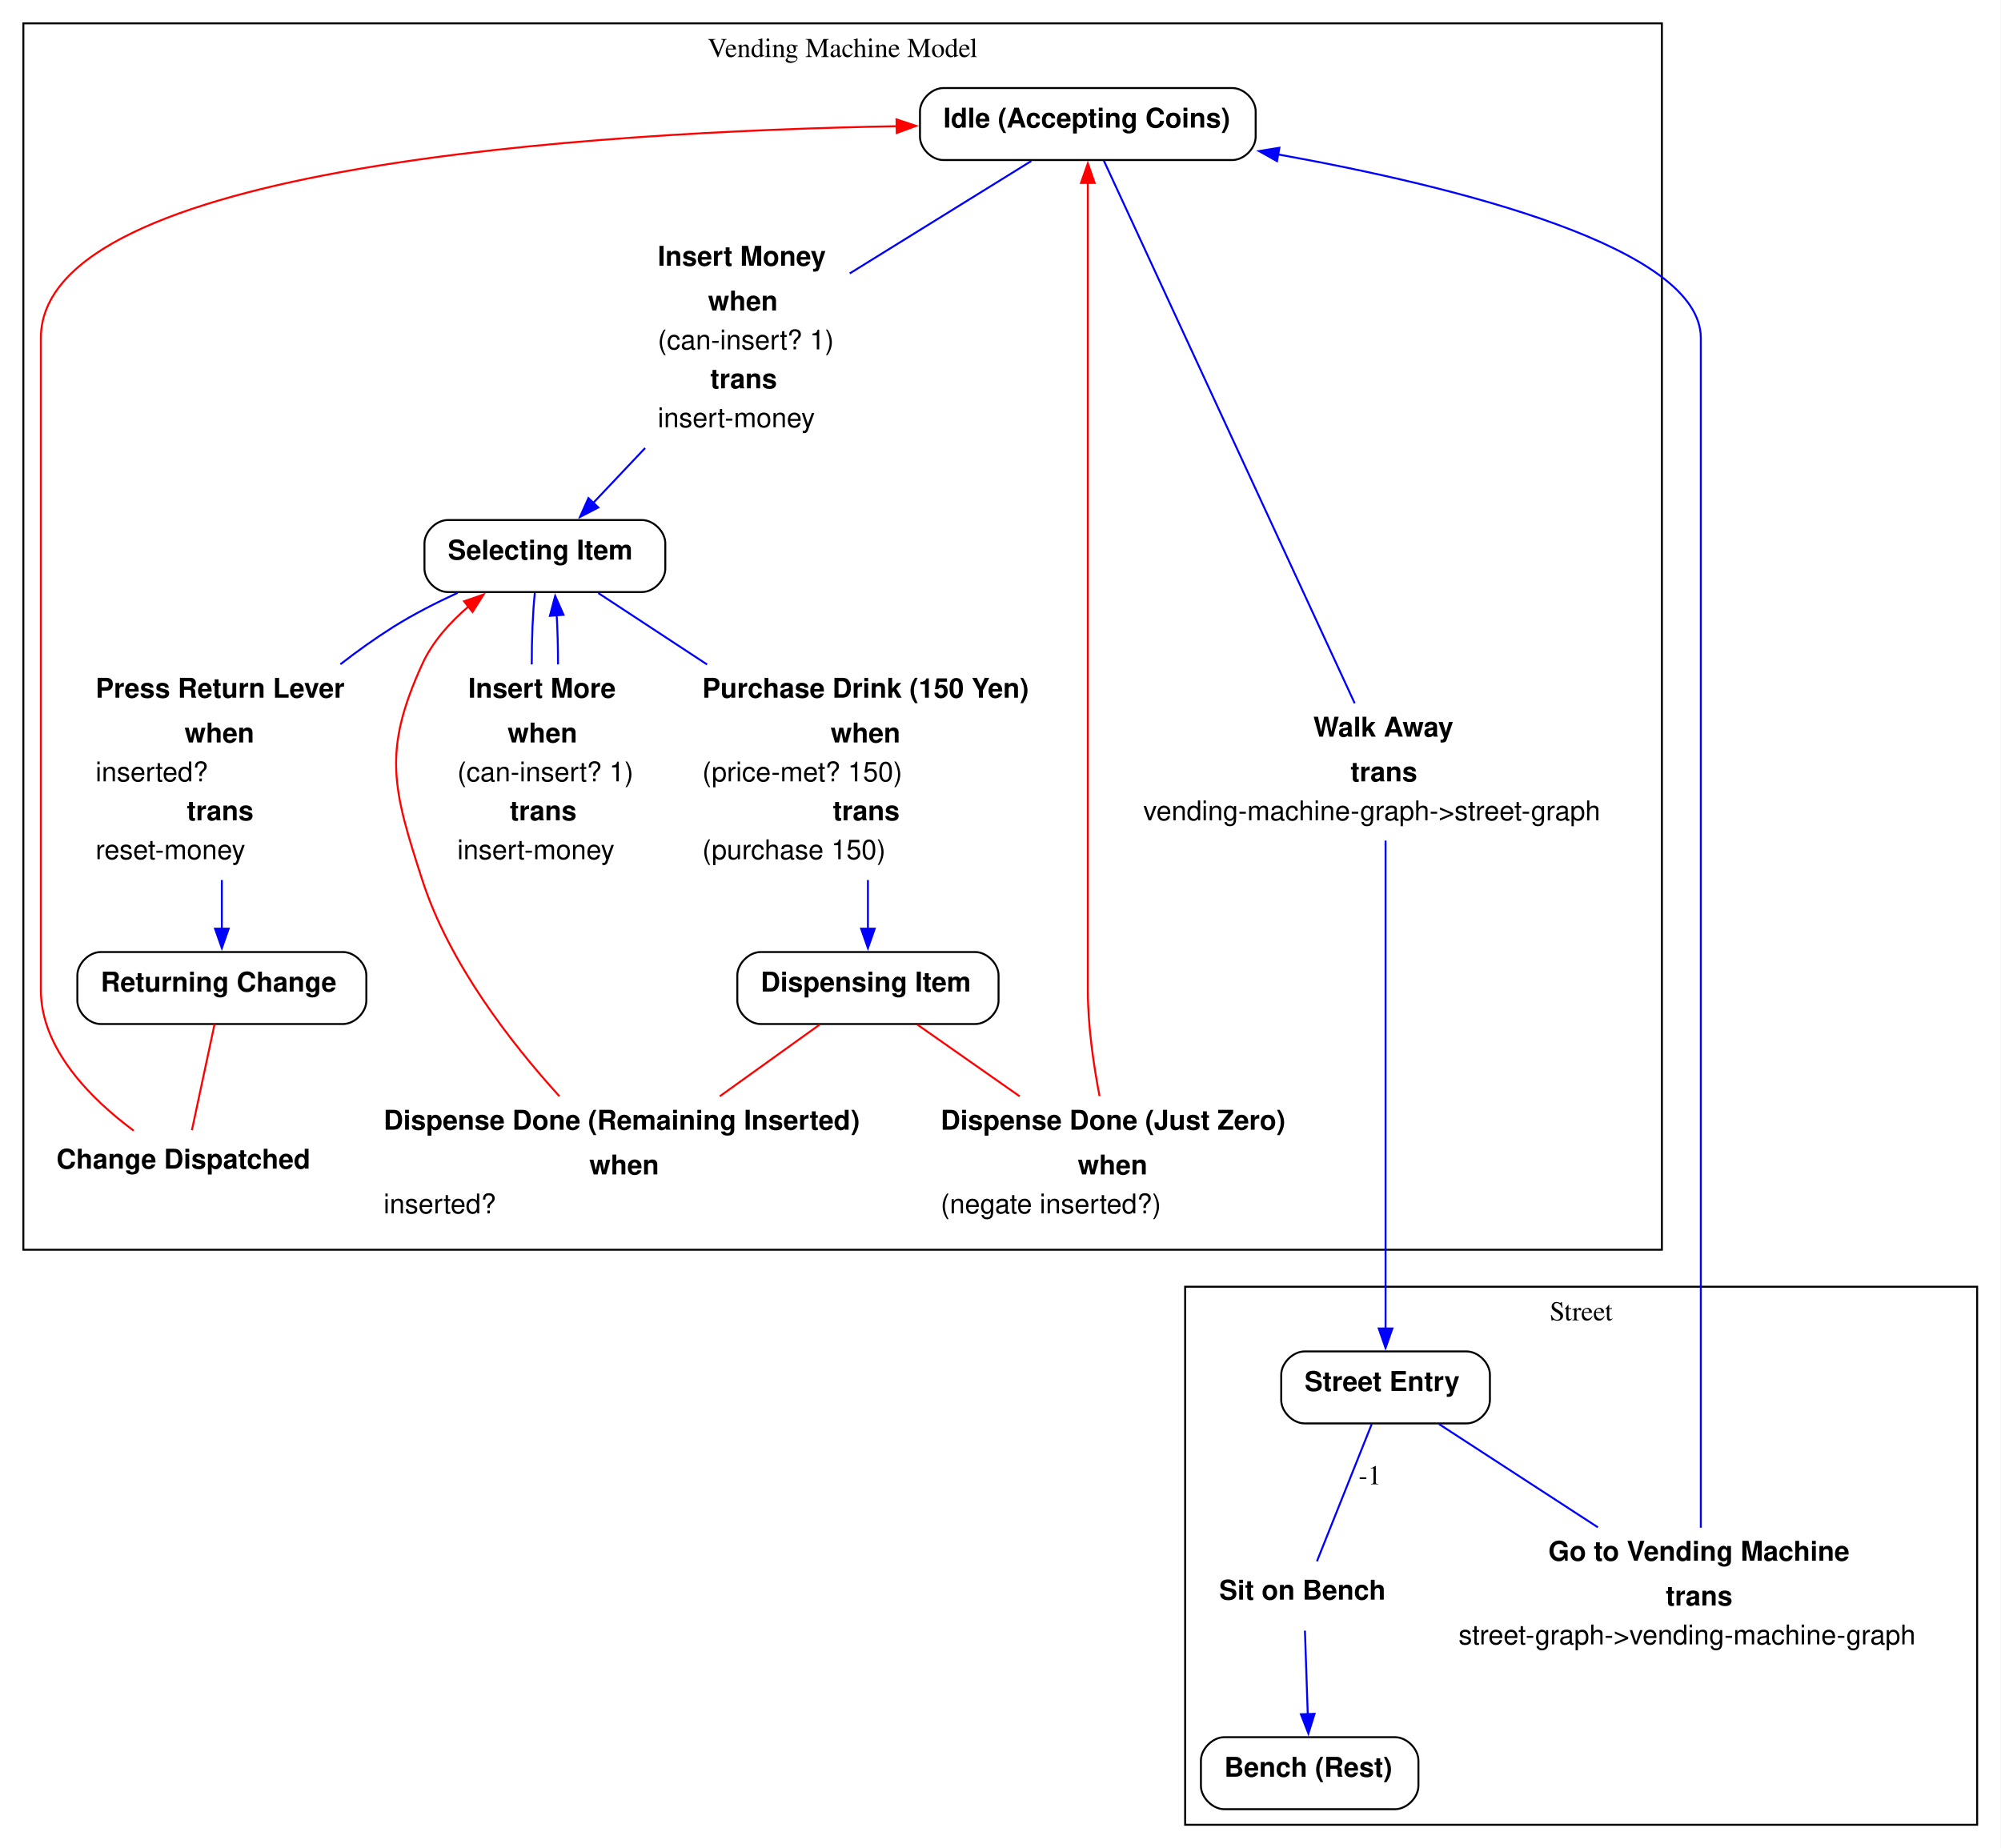
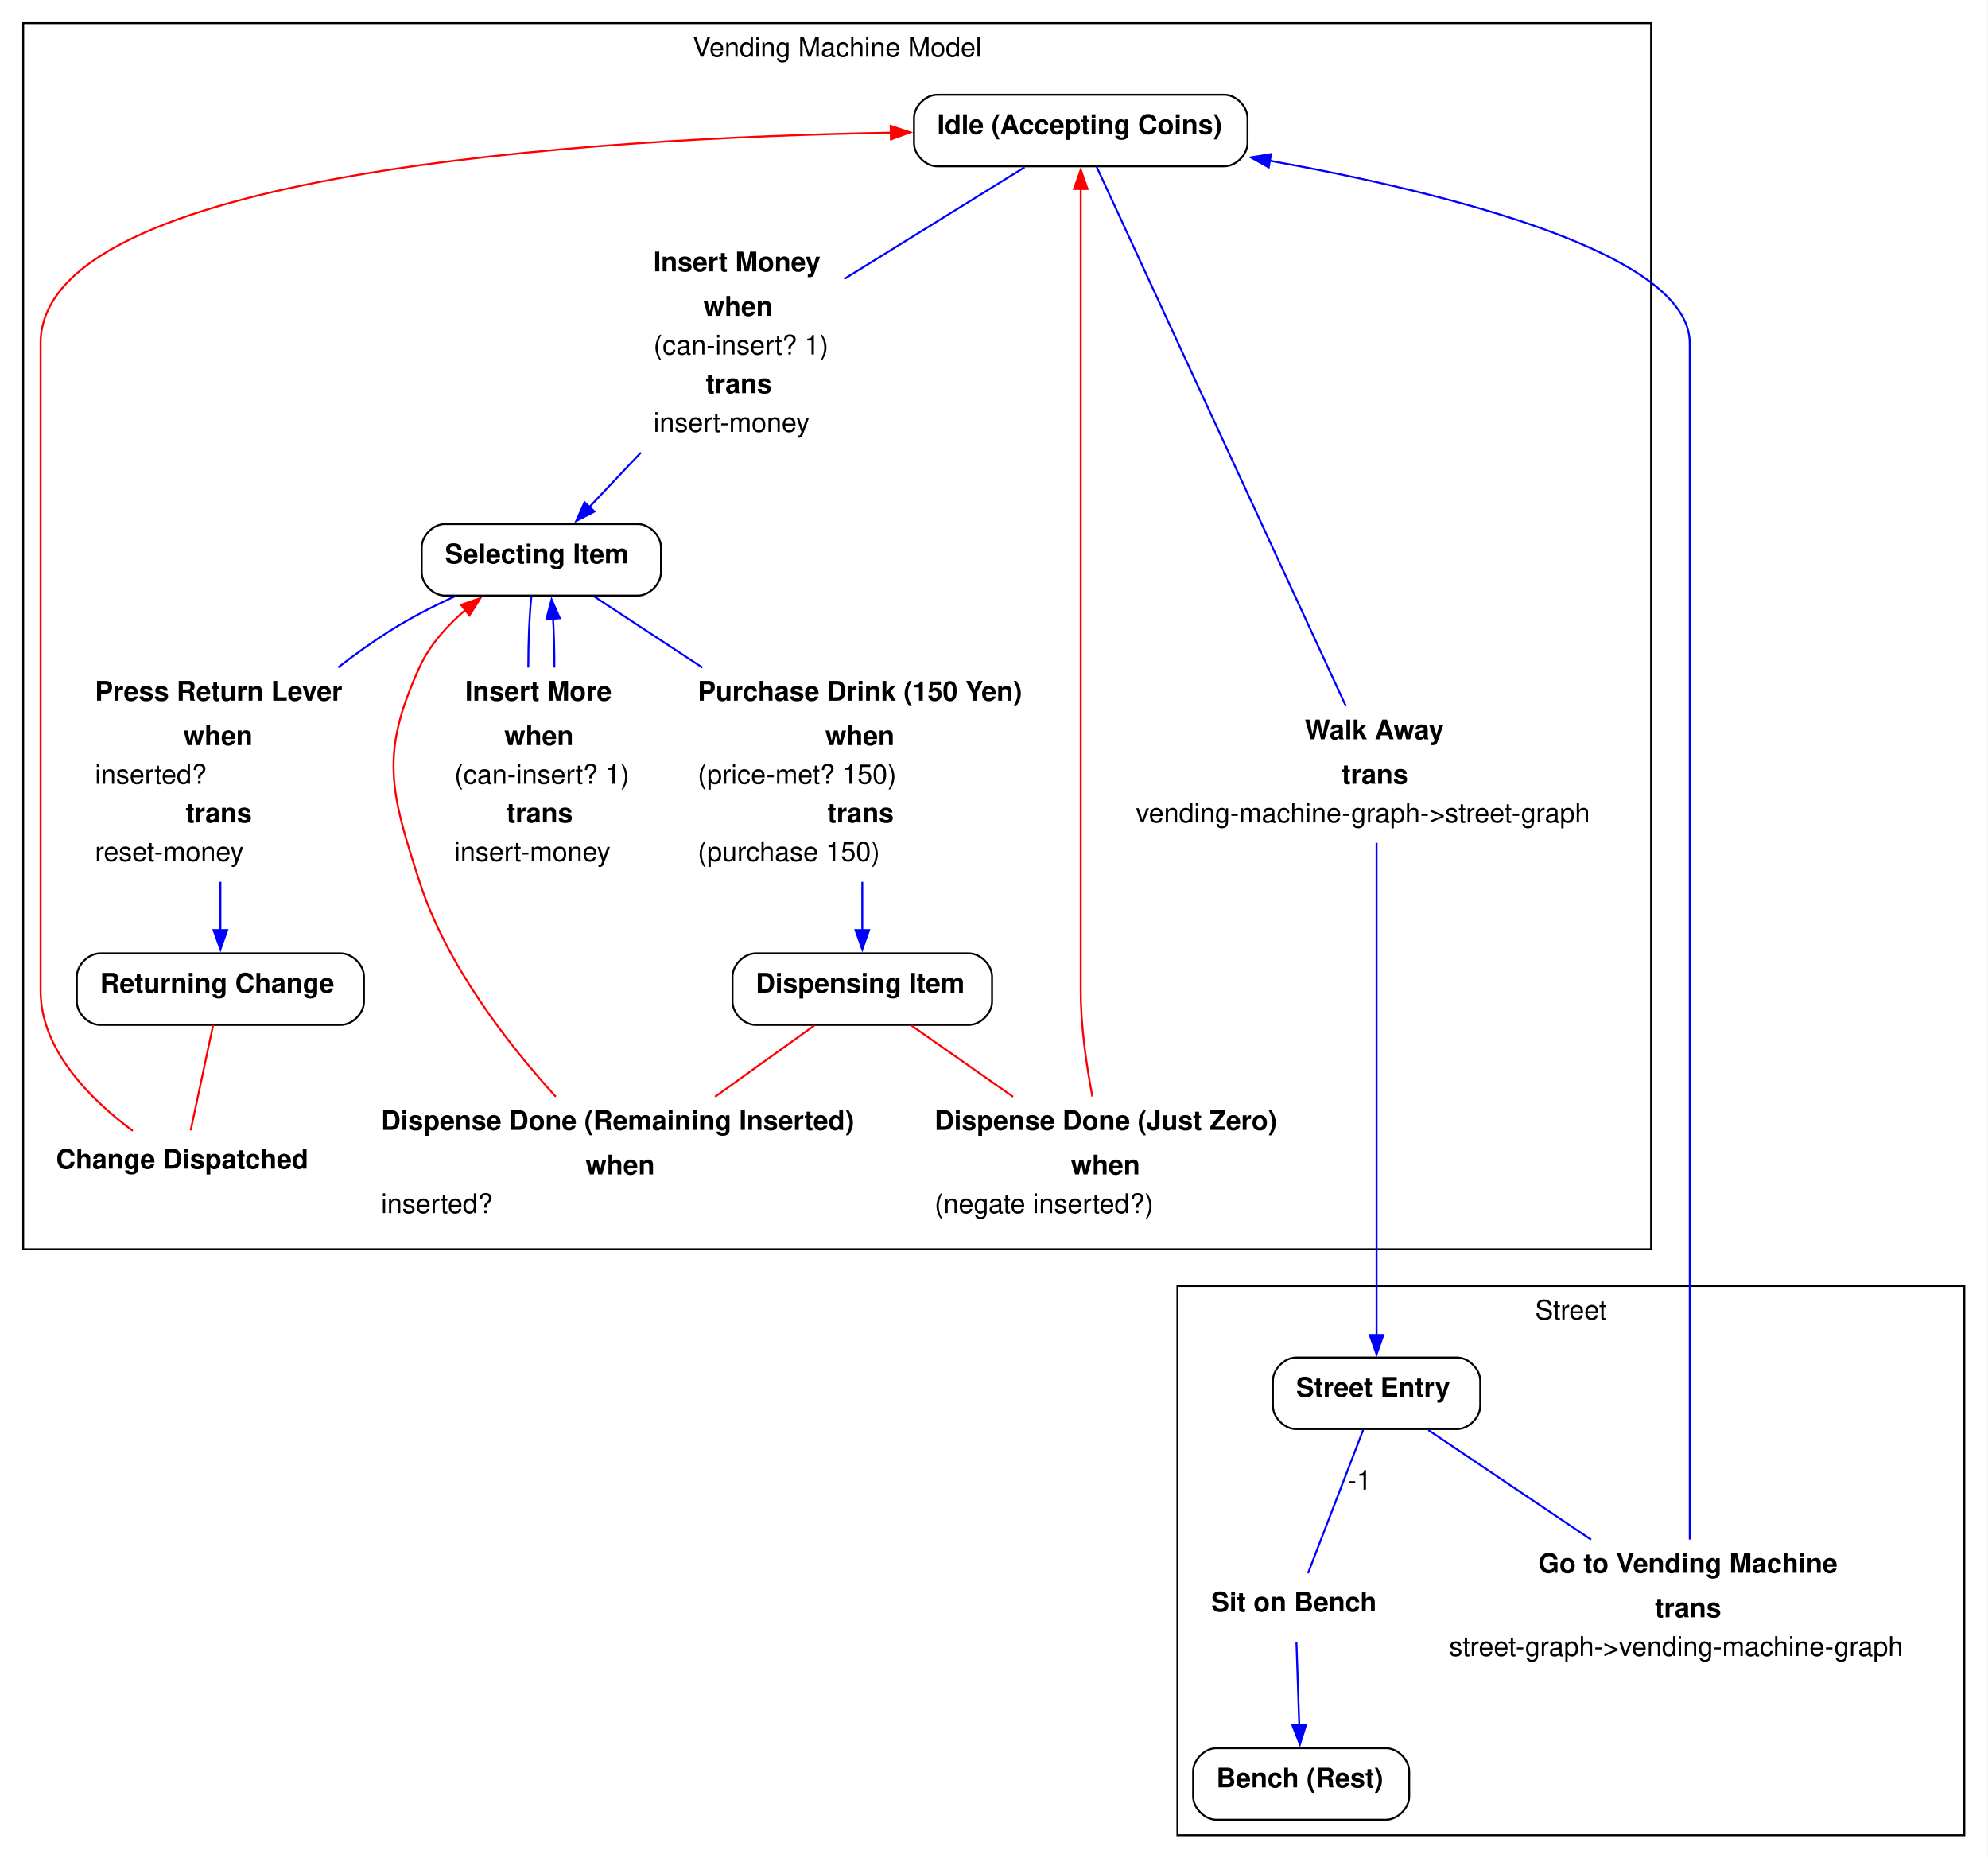
- <svg xmlns="http://www.w3.org/2000/svg" width="1371pt" height="1266pt" viewBox="0.00 0.00 1371.00 1266.00">
-   <g id="graph0" class="graph" transform="scale(1.33333 1.33333) rotate(0) translate(4 945.75)">
-     <polygon fill="white" stroke="none" points="-4,4 -4,-945.75 1024,-945.75 1024,4 -4,4" />
+ <svg xmlns="http://www.w3.org/2000/svg" width="1371pt" height="1281pt" viewBox="0.00 0.00 1371.00 1281.00">
+   <g id="graph0" class="graph" transform="scale(1.33333 1.33333) rotate(0) translate(4 957)">
+     <polygon fill="white" stroke="none" points="-4,4 -4,-957 1024,-957 1024,4 -4,4" />
    <g id="clust1" class="cluster">
-       <polygon fill="none" stroke="black" points="8,-303.5 8,-933.75 850,-933.75 850,-303.5 8,-303.5" />
-       <text xml:space="preserve" text-anchor="middle" x="429" y="-916.45" font-family="Times,serif" font-size="14.00">Vending Machine Model</text>
+       <polygon fill="none" stroke="black" points="8,-311 8,-945 850,-945 850,-311 8,-311" />
+       <text xml:space="preserve" text-anchor="middle" x="429" y="-927.7" font-family="Helvetica,Arial,sans-serif" font-size="14.00">Vending Machine Model</text>
    </g>
    <g id="clust2" class="cluster">
-       <polygon fill="none" stroke="black" points="605,-8 605,-284.5 1012,-284.5 1012,-8 605,-8" />
-       <text xml:space="preserve" text-anchor="middle" x="808.5" y="-267.2" font-family="Times,serif" font-size="14.00">Street</text>
+       <polygon fill="none" stroke="black" points="605,-8 605,-292 1012,-292 1012,-8 605,-8" />
+       <text xml:space="preserve" text-anchor="middle" x="808.5" y="-274.7" font-family="Helvetica,Arial,sans-serif" font-size="14.00">Street</text>
    </g>
    <g id="node1" class="node">
-       <path fill="white" stroke="black" d="M629.25,-900.5C629.25,-900.5 480.75,-900.5 480.75,-900.5 474.75,-900.5 468.75,-894.5 468.75,-888.5 468.75,-888.5 468.75,-875.5 468.75,-875.5 468.75,-869.5 474.75,-863.5 480.75,-863.5 480.75,-863.5 629.25,-863.5 629.25,-863.5 635.25,-863.5 641.25,-869.5 641.25,-875.5 641.25,-875.5 641.25,-888.5 641.25,-888.5 641.25,-894.5 635.25,-900.5 629.25,-900.5" />
-       <text xml:space="preserve" text-anchor="start" x="480.75" y="-880.2" font-family="Helvetica,Arial,sans-serif" font-weight="bold" font-size="14.00">Idle (Accepting Coins)</text>
+       <path fill="white" stroke="black" d="M629.25,-908C629.25,-908 480.75,-908 480.75,-908 474.75,-908 468.75,-902 468.75,-896 468.75,-896 468.75,-883 468.75,-883 468.75,-877 474.75,-871 480.75,-871 480.75,-871 629.25,-871 629.25,-871 635.25,-871 641.25,-877 641.25,-883 641.25,-883 641.25,-896 641.25,-896 641.25,-902 635.25,-908 629.25,-908" />
+       <text xml:space="preserve" text-anchor="start" x="480.75" y="-887.7" font-family="Helvetica,Arial,sans-serif" font-weight="bold" font-size="14.00">Idle (Accepting Coins)</text>
    </g>
    <g id="node2" class="node">
-       <text xml:space="preserve" text-anchor="start" x="334" y="-809.2" font-family="Helvetica,Arial,sans-serif" font-weight="bold" font-size="14.00">Insert Money</text>
-       <text xml:space="preserve" text-anchor="start" x="359.88" y="-786.2" font-family="Helvetica,Arial,sans-serif" font-weight="bold" font-size="14.00">when</text>
-       <text xml:space="preserve" text-anchor="start" x="334" y="-766.2" font-family="Helvetica,Arial,sans-serif" font-size="14.00">(can-insert? 1)</text>
-       <text xml:space="preserve" text-anchor="start" x="361" y="-746.2" font-family="Helvetica,Arial,sans-serif" font-weight="bold" font-size="14.00">trans</text>
-       <text xml:space="preserve" text-anchor="start" x="334" y="-726.2" font-family="Helvetica,Arial,sans-serif" font-size="14.00">insert-money</text>
+       <text xml:space="preserve" text-anchor="start" x="334" y="-816.7" font-family="Helvetica,Arial,sans-serif" font-weight="bold" font-size="14.00">Insert Money</text>
+       <text xml:space="preserve" text-anchor="start" x="359.88" y="-793.7" font-family="Helvetica,Arial,sans-serif" font-weight="bold" font-size="14.00">when</text>
+       <text xml:space="preserve" text-anchor="start" x="334" y="-773.7" font-family="Helvetica,Arial,sans-serif" font-size="14.00">(can-insert? 1)</text>
+       <text xml:space="preserve" text-anchor="start" x="361" y="-753.7" font-family="Helvetica,Arial,sans-serif" font-weight="bold" font-size="14.00">trans</text>
+       <text xml:space="preserve" text-anchor="start" x="334" y="-733.7" font-family="Helvetica,Arial,sans-serif" font-size="14.00">insert-money</text>
    </g>
    <g id="edge5" class="edge">
-       <path fill="none" stroke="blue" d="M525.94,-863C500.65,-847.34 463.35,-824.24 432.65,-805.23" />
+       <path fill="none" stroke="blue" d="M525.94,-870.5C500.65,-854.84 463.35,-831.74 432.65,-812.73" />
    </g>
    <g id="node3" class="node">
-       <text xml:space="preserve" text-anchor="start" x="670.88" y="-567.2" font-family="Helvetica,Arial,sans-serif" font-weight="bold" font-size="14.00">Walk Away</text>
-       <text xml:space="preserve" text-anchor="start" x="690" y="-544.2" font-family="Helvetica,Arial,sans-serif" font-weight="bold" font-size="14.00">trans</text>
-       <text xml:space="preserve" text-anchor="start" x="583.5" y="-524.2" font-family="Helvetica,Arial,sans-serif" font-size="14.00">vending-machine-graph-&gt;street-graph</text>
+       <text xml:space="preserve" text-anchor="start" x="670.88" y="-574.7" font-family="Helvetica,Arial,sans-serif" font-weight="bold" font-size="14.00">Walk Away</text>
+       <text xml:space="preserve" text-anchor="start" x="690" y="-551.7" font-family="Helvetica,Arial,sans-serif" font-weight="bold" font-size="14.00">trans</text>
+       <text xml:space="preserve" text-anchor="start" x="583.5" y="-531.7" font-family="Helvetica,Arial,sans-serif" font-size="14.00">vending-machine-graph-&gt;street-graph</text>
    </g>
    <g id="edge7" class="edge">
-       <path fill="none" stroke="blue" d="M563.23,-863.2C587.62,-810.43 659.86,-654.14 692.13,-584.34" />
+       <path fill="none" stroke="blue" d="M563.23,-870.7C587.62,-817.93 659.86,-661.64 692.13,-591.84" />
    </g>
    <g id="node4" class="node">
-       <path fill="white" stroke="black" d="M325.88,-678.5C325.88,-678.5 226.12,-678.5 226.12,-678.5 220.12,-678.5 214.12,-672.5 214.12,-666.5 214.12,-666.5 214.12,-653.5 214.12,-653.5 214.12,-647.5 220.12,-641.5 226.12,-641.5 226.12,-641.5 325.88,-641.5 325.88,-641.5 331.88,-641.5 337.88,-647.5 337.88,-653.5 337.88,-653.5 337.88,-666.5 337.88,-666.5 337.88,-672.5 331.88,-678.5 325.88,-678.5" />
-       <text xml:space="preserve" text-anchor="start" x="226.12" y="-658.2" font-family="Helvetica,Arial,sans-serif" font-weight="bold" font-size="14.00">Selecting Item</text>
+       <path fill="white" stroke="black" d="M325.88,-686C325.88,-686 226.12,-686 226.12,-686 220.12,-686 214.12,-680 214.12,-674 214.12,-674 214.12,-661 214.12,-661 214.12,-655 220.12,-649 226.12,-649 226.12,-649 325.88,-649 325.88,-649 331.88,-649 337.88,-655 337.88,-661 337.88,-661 337.88,-674 337.88,-674 337.88,-680 331.88,-686 325.88,-686" />
+       <text xml:space="preserve" text-anchor="start" x="226.12" y="-665.7" font-family="Helvetica,Arial,sans-serif" font-weight="bold" font-size="14.00">Selecting Item</text>
    </g>
    <g id="edge6" class="edge">
-       <path fill="none" stroke="blue" d="M327.5,-715.5C318.15,-705.6 308.79,-695.7 300.67,-687.11" />
-       <polygon fill="blue" stroke="blue" points="303.46,-684.96 294.05,-680.1 298.37,-689.77 303.46,-684.96" />
+       <path fill="none" stroke="blue" d="M327.5,-723C318.15,-713.1 308.79,-703.2 300.67,-694.61" />
+       <polygon fill="blue" stroke="blue" points="303.46,-692.46 294.05,-687.6 298.37,-697.27 303.46,-692.46" />
    </g>
    <g id="node13" class="node">
-       <path fill="white" stroke="black" d="M749.62,-251.25C749.62,-251.25 666.38,-251.25 666.38,-251.25 660.38,-251.25 654.38,-245.25 654.38,-239.25 654.38,-239.25 654.38,-226.25 654.38,-226.25 654.38,-220.25 660.38,-214.25 666.38,-214.25 666.38,-214.25 749.62,-214.25 749.62,-214.25 755.62,-214.25 761.62,-220.25 761.62,-226.25 761.62,-226.25 761.62,-239.25 761.62,-239.25 761.62,-245.25 755.62,-251.25 749.62,-251.25" />
-       <text xml:space="preserve" text-anchor="start" x="666.38" y="-230.95" font-family="Helvetica,Arial,sans-serif" font-weight="bold" font-size="14.00">Street Entry</text>
+       <path fill="white" stroke="black" d="M749.62,-255C749.62,-255 666.38,-255 666.38,-255 660.38,-255 654.38,-249 654.38,-243 654.38,-243 654.38,-230 654.38,-230 654.38,-224 660.38,-218 666.38,-218 666.38,-218 749.62,-218 749.62,-218 755.62,-218 761.62,-224 761.62,-230 761.62,-230 761.62,-243 761.62,-243 761.62,-249 755.62,-255 749.62,-255" />
+       <text xml:space="preserve" text-anchor="start" x="666.38" y="-234.7" font-family="Helvetica,Arial,sans-serif" font-weight="bold" font-size="14.00">Street Entry</text>
    </g>
    <g id="edge8" class="edge">
-       <path fill="none" stroke="blue" d="M708,-513.77C708,-451.55 708,-320.95 708,-262.78" />
-       <polygon fill="blue" stroke="blue" points="711.5,-263.03 708,-253.03 704.5,-263.03 711.5,-263.03" />
+       <path fill="none" stroke="blue" d="M708,-521.17C708,-458.19 708,-325.3 708,-266.52" />
+       <polygon fill="blue" stroke="blue" points="711.5,-266.67 708,-256.67 704.5,-266.67 711.5,-266.67" />
    </g>
    <g id="node5" class="node">
-       <text xml:space="preserve" text-anchor="start" x="236.62" y="-587.2" font-family="Helvetica,Arial,sans-serif" font-weight="bold" font-size="14.00">Insert More</text>
-       <text xml:space="preserve" text-anchor="start" x="256.88" y="-564.2" font-family="Helvetica,Arial,sans-serif" font-weight="bold" font-size="14.00">when</text>
-       <text xml:space="preserve" text-anchor="start" x="231" y="-544.2" font-family="Helvetica,Arial,sans-serif" font-size="14.00">(can-insert? 1)</text>
-       <text xml:space="preserve" text-anchor="start" x="258" y="-524.2" font-family="Helvetica,Arial,sans-serif" font-weight="bold" font-size="14.00">trans</text>
-       <text xml:space="preserve" text-anchor="start" x="231" y="-504.2" font-family="Helvetica,Arial,sans-serif" font-size="14.00">insert-money</text>
+       <text xml:space="preserve" text-anchor="start" x="236.62" y="-594.7" font-family="Helvetica,Arial,sans-serif" font-weight="bold" font-size="14.00">Insert More</text>
+       <text xml:space="preserve" text-anchor="start" x="256.88" y="-571.7" font-family="Helvetica,Arial,sans-serif" font-weight="bold" font-size="14.00">when</text>
+       <text xml:space="preserve" text-anchor="start" x="231" y="-551.7" font-family="Helvetica,Arial,sans-serif" font-size="14.00">(can-insert? 1)</text>
+       <text xml:space="preserve" text-anchor="start" x="258" y="-531.7" font-family="Helvetica,Arial,sans-serif" font-weight="bold" font-size="14.00">trans</text>
+       <text xml:space="preserve" text-anchor="start" x="231" y="-511.7" font-family="Helvetica,Arial,sans-serif" font-size="14.00">insert-money</text>
    </g>
    <g id="edge9" class="edge">
-       <path fill="none" stroke="blue" d="M270.83,-641C269.77,-630.84 269.24,-617.55 269.25,-604.28" />
+       <path fill="none" stroke="blue" d="M270.83,-648.5C269.77,-638.34 269.24,-625.05 269.25,-611.78" />
    </g>
    <g id="node6" class="node">
-       <text xml:space="preserve" text-anchor="start" x="356.88" y="-587.2" font-family="Helvetica,Arial,sans-serif" font-weight="bold" font-size="14.00">Purchase Drink (150 Yen)</text>
-       <text xml:space="preserve" text-anchor="start" x="422.88" y="-564.2" font-family="Helvetica,Arial,sans-serif" font-weight="bold" font-size="14.00">when</text>
-       <text xml:space="preserve" text-anchor="start" x="356.88" y="-544.2" font-family="Helvetica,Arial,sans-serif" font-size="14.00">(price-met? 150)</text>
-       <text xml:space="preserve" text-anchor="start" x="424" y="-524.2" font-family="Helvetica,Arial,sans-serif" font-weight="bold" font-size="14.00">trans</text>
-       <text xml:space="preserve" text-anchor="start" x="356.88" y="-504.2" font-family="Helvetica,Arial,sans-serif" font-size="14.00">(purchase 150)</text>
+       <text xml:space="preserve" text-anchor="start" x="356.88" y="-594.7" font-family="Helvetica,Arial,sans-serif" font-weight="bold" font-size="14.00">Purchase Drink (150 Yen)</text>
+       <text xml:space="preserve" text-anchor="start" x="422.88" y="-571.7" font-family="Helvetica,Arial,sans-serif" font-weight="bold" font-size="14.00">when</text>
+       <text xml:space="preserve" text-anchor="start" x="356.88" y="-551.7" font-family="Helvetica,Arial,sans-serif" font-size="14.00">(price-met? 150)</text>
+       <text xml:space="preserve" text-anchor="start" x="424" y="-531.7" font-family="Helvetica,Arial,sans-serif" font-weight="bold" font-size="14.00">trans</text>
+       <text xml:space="preserve" text-anchor="start" x="356.88" y="-511.7" font-family="Helvetica,Arial,sans-serif" font-size="14.00">(purchase 150)</text>
    </g>
    <g id="edge11" class="edge">
-       <path fill="none" stroke="blue" d="M303.41,-641C318.88,-630.84 339.12,-617.55 359.33,-604.28" />
+       <path fill="none" stroke="blue" d="M303.41,-648.5C318.88,-638.34 339.12,-625.05 359.33,-611.78" />
    </g>
    <g id="node7" class="node">
-       <text xml:space="preserve" text-anchor="start" x="45.12" y="-587.2" font-family="Helvetica,Arial,sans-serif" font-weight="bold" font-size="14.00">Press Return Lever</text>
-       <text xml:space="preserve" text-anchor="start" x="90.88" y="-564.2" font-family="Helvetica,Arial,sans-serif" font-weight="bold" font-size="14.00">when</text>
-       <text xml:space="preserve" text-anchor="start" x="45.12" y="-544.2" font-family="Helvetica,Arial,sans-serif" font-size="14.00">inserted?</text>
-       <text xml:space="preserve" text-anchor="start" x="92" y="-524.2" font-family="Helvetica,Arial,sans-serif" font-weight="bold" font-size="14.00">trans</text>
-       <text xml:space="preserve" text-anchor="start" x="45.12" y="-504.2" font-family="Helvetica,Arial,sans-serif" font-size="14.00">reset-money</text>
+       <text xml:space="preserve" text-anchor="start" x="45.12" y="-594.7" font-family="Helvetica,Arial,sans-serif" font-weight="bold" font-size="14.00">Press Return Lever</text>
+       <text xml:space="preserve" text-anchor="start" x="90.88" y="-571.7" font-family="Helvetica,Arial,sans-serif" font-weight="bold" font-size="14.00">when</text>
+       <text xml:space="preserve" text-anchor="start" x="45.12" y="-551.7" font-family="Helvetica,Arial,sans-serif" font-size="14.00">inserted?</text>
+       <text xml:space="preserve" text-anchor="start" x="92" y="-531.7" font-family="Helvetica,Arial,sans-serif" font-weight="bold" font-size="14.00">trans</text>
+       <text xml:space="preserve" text-anchor="start" x="45.12" y="-511.7" font-family="Helvetica,Arial,sans-serif" font-size="14.00">reset-money</text>
    </g>
    <g id="edge13" class="edge">
-       <path fill="none" stroke="blue" d="M231.19,-641.1C220.04,-635.97 208.33,-630 198,-623.5 188.9,-617.78 179.73,-611.2 170.91,-604.38" />
+       <path fill="none" stroke="blue" d="M231.19,-648.6C220.04,-643.47 208.33,-637.5 198,-631 188.9,-625.28 179.73,-618.7 170.91,-611.88" />
    </g>
    <g id="edge10" class="edge">
-       <path fill="none" stroke="blue" d="M282.75,-604.28C282.75,-612.99 282.53,-621.71 282.07,-629.54" />
-       <polygon fill="blue" stroke="blue" points="278.58,-629.25 281.29,-639.49 285.56,-629.8 278.58,-629.25" />
+       <path fill="none" stroke="blue" d="M282.75,-611.78C282.75,-620.49 282.53,-629.21 282.07,-637.04" />
+       <polygon fill="blue" stroke="blue" points="278.58,-636.75 281.29,-646.99 285.56,-637.3 278.58,-636.75" />
    </g>
    <g id="node8" class="node">
-       <path fill="white" stroke="black" d="M497.12,-456.5C497.12,-456.5 386.88,-456.5 386.88,-456.5 380.88,-456.5 374.88,-450.5 374.88,-444.5 374.88,-444.5 374.88,-431.5 374.88,-431.5 374.88,-425.5 380.88,-419.5 386.88,-419.5 386.88,-419.5 497.12,-419.5 497.12,-419.5 503.12,-419.5 509.12,-425.5 509.12,-431.5 509.12,-431.5 509.12,-444.5 509.12,-444.5 509.12,-450.5 503.12,-456.5 497.12,-456.5" />
-       <text xml:space="preserve" text-anchor="start" x="386.88" y="-436.2" font-family="Helvetica,Arial,sans-serif" font-weight="bold" font-size="14.00">Dispensing Item</text>
+       <path fill="white" stroke="black" d="M497.12,-464C497.12,-464 386.88,-464 386.88,-464 380.88,-464 374.88,-458 374.88,-452 374.88,-452 374.88,-439 374.88,-439 374.88,-433 380.88,-427 386.88,-427 386.88,-427 497.12,-427 497.12,-427 503.12,-427 509.12,-433 509.12,-439 509.12,-439 509.12,-452 509.12,-452 509.12,-458 503.12,-464 497.12,-464" />
+       <text xml:space="preserve" text-anchor="start" x="386.88" y="-443.7" font-family="Helvetica,Arial,sans-serif" font-weight="bold" font-size="14.00">Dispensing Item</text>
    </g>
    <g id="edge12" class="edge">
-       <path fill="none" stroke="blue" d="M442,-493.5C442,-484.84 442,-476.18 442,-468.39" />
-       <polygon fill="blue" stroke="blue" points="445.5,-468.51 442,-458.51 438.5,-468.51 445.5,-468.51" />
+       <path fill="none" stroke="blue" d="M442,-501C442,-492.34 442,-483.68 442,-475.89" />
+       <polygon fill="blue" stroke="blue" points="445.5,-476.01 442,-466.01 438.5,-476.01 445.5,-476.01" />
    </g>
    <g id="node11" class="node">
-       <path fill="white" stroke="black" d="M172.25,-456.5C172.25,-456.5 47.75,-456.5 47.75,-456.5 41.75,-456.5 35.75,-450.5 35.75,-444.5 35.75,-444.5 35.75,-431.5 35.75,-431.5 35.75,-425.5 41.75,-419.5 47.75,-419.5 47.75,-419.5 172.25,-419.5 172.25,-419.5 178.25,-419.5 184.25,-425.5 184.25,-431.5 184.25,-431.5 184.25,-444.5 184.25,-444.5 184.25,-450.5 178.25,-456.5 172.25,-456.5" />
-       <text xml:space="preserve" text-anchor="start" x="47.75" y="-436.2" font-family="Helvetica,Arial,sans-serif" font-weight="bold" font-size="14.00">Returning Change</text>
+       <path fill="white" stroke="black" d="M172.25,-464C172.25,-464 47.75,-464 47.75,-464 41.75,-464 35.75,-458 35.75,-452 35.75,-452 35.75,-439 35.75,-439 35.75,-433 41.75,-427 47.75,-427 47.75,-427 172.25,-427 172.25,-427 178.25,-427 184.25,-433 184.25,-439 184.25,-439 184.25,-452 184.25,-452 184.25,-458 178.25,-464 172.25,-464" />
+       <text xml:space="preserve" text-anchor="start" x="47.75" y="-443.7" font-family="Helvetica,Arial,sans-serif" font-weight="bold" font-size="14.00">Returning Change</text>
    </g>
    <g id="edge14" class="edge">
-       <path fill="none" stroke="blue" d="M110,-493.5C110,-484.84 110,-476.18 110,-468.39" />
-       <polygon fill="blue" stroke="blue" points="113.5,-468.51 110,-458.51 106.5,-468.51 113.5,-468.51" />
+       <path fill="none" stroke="blue" d="M110,-501C110,-492.34 110,-483.68 110,-475.89" />
+       <polygon fill="blue" stroke="blue" points="113.5,-476.01 110,-466.01 106.5,-476.01 113.5,-476.01" />
    </g>
    <g id="node9" class="node">
-       <text xml:space="preserve" text-anchor="start" x="193.12" y="-365.2" font-family="Helvetica,Arial,sans-serif" font-weight="bold" font-size="14.00">Dispense Done (Remaining Inserted)</text>
-       <text xml:space="preserve" text-anchor="start" x="298.88" y="-342.2" font-family="Helvetica,Arial,sans-serif" font-weight="bold" font-size="14.00">when</text>
-       <text xml:space="preserve" text-anchor="start" x="193.12" y="-322.2" font-family="Helvetica,Arial,sans-serif" font-size="14.00">inserted?</text>
+       <text xml:space="preserve" text-anchor="start" x="193.12" y="-372.7" font-family="Helvetica,Arial,sans-serif" font-weight="bold" font-size="14.00">Dispense Done (Remaining Inserted)</text>
+       <text xml:space="preserve" text-anchor="start" x="298.88" y="-349.7" font-family="Helvetica,Arial,sans-serif" font-weight="bold" font-size="14.00">when</text>
+       <text xml:space="preserve" text-anchor="start" x="193.12" y="-329.7" font-family="Helvetica,Arial,sans-serif" font-size="14.00">inserted?</text>
    </g>
    <g id="edge15" class="edge">
-       <path fill="none" stroke="red" d="M417.2,-419.2C402.5,-408.65 383.38,-394.92 365.84,-382.34" />
+       <path fill="none" stroke="red" d="M417.2,-426.7C402.5,-416.15 383.38,-402.42 365.84,-389.84" />
    </g>
    <g id="node10" class="node">
-       <text xml:space="preserve" text-anchor="start" x="479.38" y="-365.2" font-family="Helvetica,Arial,sans-serif" font-weight="bold" font-size="14.00">Dispense Done (Just Zero)</text>
-       <text xml:space="preserve" text-anchor="start" x="549.88" y="-342.2" font-family="Helvetica,Arial,sans-serif" font-weight="bold" font-size="14.00">when</text>
-       <text xml:space="preserve" text-anchor="start" x="479.38" y="-322.2" font-family="Helvetica,Arial,sans-serif" font-size="14.00">(negate inserted?)</text>
+       <text xml:space="preserve" text-anchor="start" x="479.38" y="-372.7" font-family="Helvetica,Arial,sans-serif" font-weight="bold" font-size="14.00">Dispense Done (Just Zero)</text>
+       <text xml:space="preserve" text-anchor="start" x="549.88" y="-349.7" font-family="Helvetica,Arial,sans-serif" font-weight="bold" font-size="14.00">when</text>
+       <text xml:space="preserve" text-anchor="start" x="479.38" y="-329.7" font-family="Helvetica,Arial,sans-serif" font-size="14.00">(negate inserted?)</text>
    </g>
    <g id="edge17" class="edge">
-       <path fill="none" stroke="red" d="M467.4,-419.2C482.45,-408.65 502.04,-394.92 520,-382.34" />
+       <path fill="none" stroke="red" d="M467.4,-426.7C482.45,-416.15 502.04,-402.42 520,-389.84" />
    </g>
    <g id="edge16" class="edge">
-       <path fill="none" stroke="red" d="M283.47,-382.38C258.51,-409.83 226.84,-450.67 213,-493.5 197.83,-540.44 192.49,-559.63 213,-604.5 218.25,-615.98 227.24,-625.97 236.82,-634.14" />
-       <polygon fill="red" stroke="red" points="234.47,-636.75 244.49,-640.2 238.81,-631.26 234.47,-636.75" />
+       <path fill="none" stroke="red" d="M283.47,-389.88C258.51,-417.33 226.84,-458.17 213,-501 197.83,-547.94 192.49,-567.13 213,-612 218.25,-623.48 227.24,-633.47 236.82,-641.64" />
+       <polygon fill="red" stroke="red" points="234.47,-644.25 244.49,-647.7 238.81,-638.76 234.47,-644.25" />
    </g>
    <g id="edge18" class="edge">
-       <path fill="none" stroke="red" d="M561.02,-382.46C557.87,-398.88 555,-418.86 555,-437 555,-772 555,-772 555,-772 555,-799.02 555,-829.8 555,-851.75" />
-       <polygon fill="red" stroke="red" points="551.5,-851.74 555,-861.74 558.5,-851.74 551.5,-851.74" />
+       <path fill="none" stroke="red" d="M561.02,-389.96C557.87,-406.38 555,-426.36 555,-444.5 555,-779.5 555,-779.5 555,-779.5 555,-806.52 555,-837.3 555,-859.25" />
+       <polygon fill="red" stroke="red" points="551.5,-859.24 555,-869.24 558.5,-859.24 551.5,-859.24" />
    </g>
    <g id="node12" class="node">
-       <text xml:space="preserve" text-anchor="start" x="25" y="-345.2" font-family="Helvetica,Arial,sans-serif" font-weight="bold" font-size="14.00">Change Dispatched</text>
+       <text xml:space="preserve" text-anchor="start" x="25" y="-352.7" font-family="Helvetica,Arial,sans-serif" font-weight="bold" font-size="14.00">Change Dispatched</text>
    </g>
    <g id="edge19" class="edge">
-       <path fill="none" stroke="red" d="M106.25,-419.42C102.87,-403.61 97.95,-380.55 94.62,-364.94" />
+       <path fill="none" stroke="red" d="M106.25,-426.92C102.87,-411.11 97.95,-388.05 94.62,-372.44" />
    </g>
    <g id="edge20" class="edge">
-       <path fill="none" stroke="red" d="M64.7,-364.7C43.43,-380.47 17,-406.26 17,-437 17,-772 17,-772 17,-772 17,-860.73 301.66,-878.05 456.86,-880.9" />
-       <polygon fill="red" stroke="red" points="456.69,-884.4 466.75,-881.06 456.81,-877.4 456.69,-884.4" />
+       <path fill="none" stroke="red" d="M64.7,-372.2C43.43,-387.97 17,-413.76 17,-444.5 17,-779.5 17,-779.5 17,-779.5 17,-868.23 301.66,-885.55 456.86,-888.4" />
+       <polygon fill="red" stroke="red" points="456.69,-891.9 466.75,-888.56 456.81,-884.9 456.69,-891.9" />
    </g>
    <g id="node14" class="node">
      <text xml:space="preserve" text-anchor="start" x="622.5" y="-123.7" font-family="Helvetica,Arial,sans-serif" font-weight="bold" font-size="14.00">Sit on Bench</text>
    </g>
    <g id="edge1" class="edge">
-       <path fill="none" stroke="blue" d="M700.88,-213.9C693.01,-194.19 680.45,-162.71 672.74,-143.4" />
-       <text xml:space="preserve" text-anchor="middle" x="699.97" y="-182.95" font-family="Times,serif" font-size="14.00">-1</text>
+       <path fill="none" stroke="blue" d="M701.06,-217.5C693.14,-196.94 680.28,-163.56 672.53,-143.45" />
+       <text xml:space="preserve" text-anchor="middle" x="699.22" y="-186.7" font-family="Helvetica,Arial,sans-serif" font-size="14.00">-1</text>
    </g>
    <g id="node15" class="node">
      <text xml:space="preserve" text-anchor="start" x="791.62" y="-143.7" font-family="Helvetica,Arial,sans-serif" font-weight="bold" font-size="14.00">Go to Vending Machine</text>
      <text xml:space="preserve" text-anchor="start" x="852" y="-120.7" font-family="Helvetica,Arial,sans-serif" font-weight="bold" font-size="14.00">trans</text>
      <text xml:space="preserve" text-anchor="start" x="745.5" y="-100.7" font-family="Helvetica,Arial,sans-serif" font-size="14.00">street-graph-&gt;vending-machine-graph</text>
    </g>
    <g id="edge3" class="edge">
-       <path fill="none" stroke="blue" d="M735.48,-213.9C757.78,-199.41 789.87,-178.56 817.11,-160.86" />
+       <path fill="none" stroke="blue" d="M734.75,-217.5C757.58,-202.14 791.04,-179.63 818.97,-160.83" />
    </g>
    <g id="node16" class="node">
      <path fill="white" stroke="black" d="M712.88,-53C712.88,-53 625.12,-53 625.12,-53 619.12,-53 613.12,-47 613.12,-41 613.12,-41 613.12,-28 613.12,-28 613.12,-22 619.12,-16 625.12,-16 625.12,-16 712.88,-16 712.88,-16 718.88,-16 724.88,-22 724.88,-28 724.88,-28 724.88,-41 724.88,-41 724.88,-47 718.88,-53 712.88,-53" />
      <text xml:space="preserve" text-anchor="start" x="625.12" y="-32.7" font-family="Helvetica,Arial,sans-serif" font-weight="bold" font-size="14.00">Bench (Rest)</text>
    </g>
    <g id="edge2" class="edge">
      <path fill="none" stroke="blue" d="M666.56,-107.76C666.97,-95.64 667.54,-78.96 668.02,-64.67" />
      <polygon fill="blue" stroke="blue" points="671.51,-65.01 668.35,-54.9 664.51,-64.78 671.51,-65.01" />
    </g>
    <g id="edge4" class="edge">
-       <path fill="none" stroke="blue" d="M870,-160.63C870,-181.23 870,-208 870,-231.75 870,-772 870,-772 870,-772 870,-818.64 745.1,-849.76 652.6,-866.42" />
-       <polygon fill="blue" stroke="blue" points="652.22,-862.93 642.98,-868.11 653.44,-869.82 652.22,-862.93" />
+       <path fill="none" stroke="blue" d="M870,-160.86C870,-182.32 870,-210.52 870,-235.5 870,-779.5 870,-779.5 870,-779.5 870,-826.14 745.1,-857.26 652.6,-873.92" />
+       <polygon fill="blue" stroke="blue" points="652.22,-870.43 642.98,-875.61 653.44,-877.32 652.22,-870.43" />
    </g>
  </g>
</svg>
